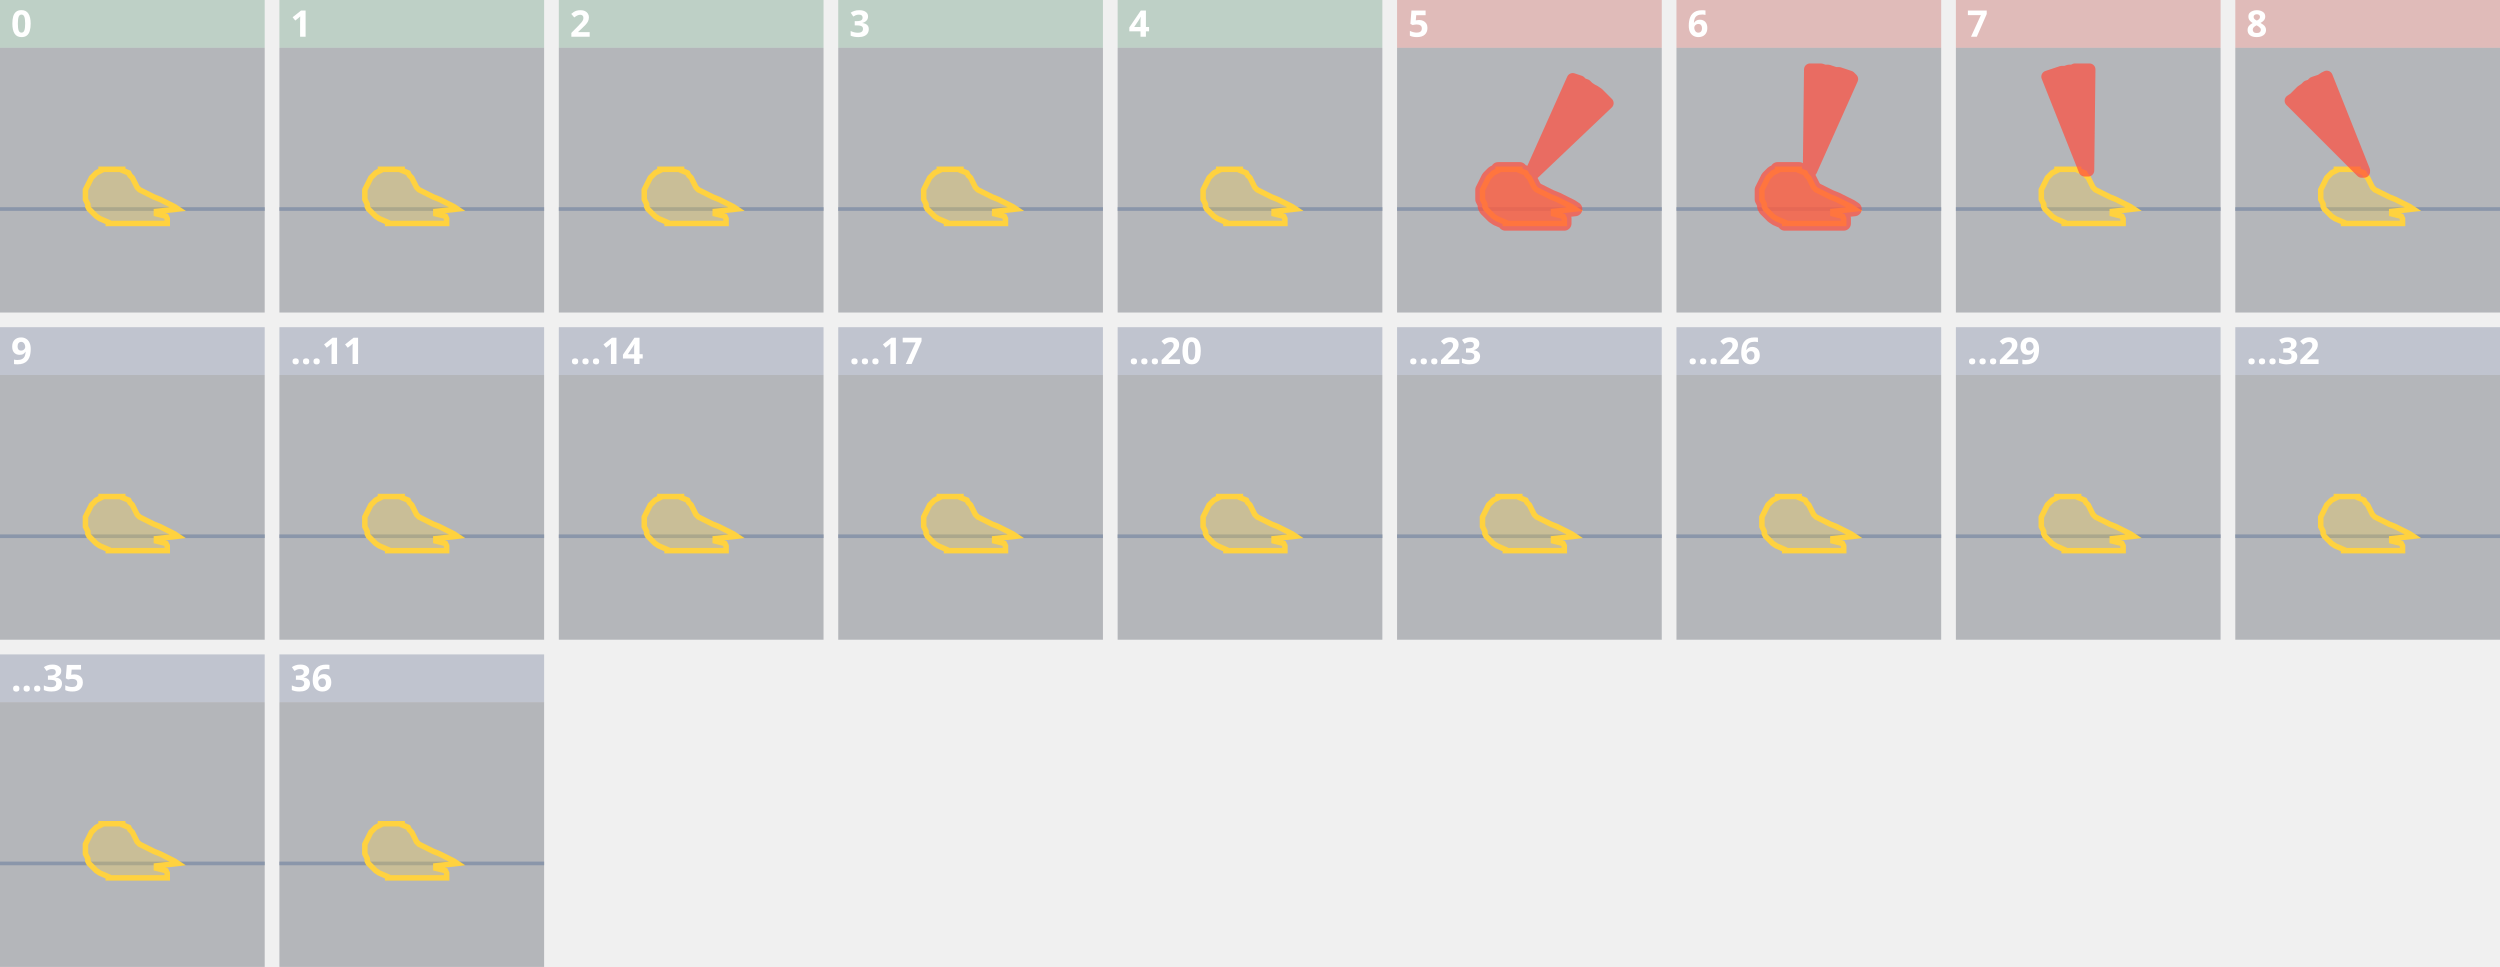
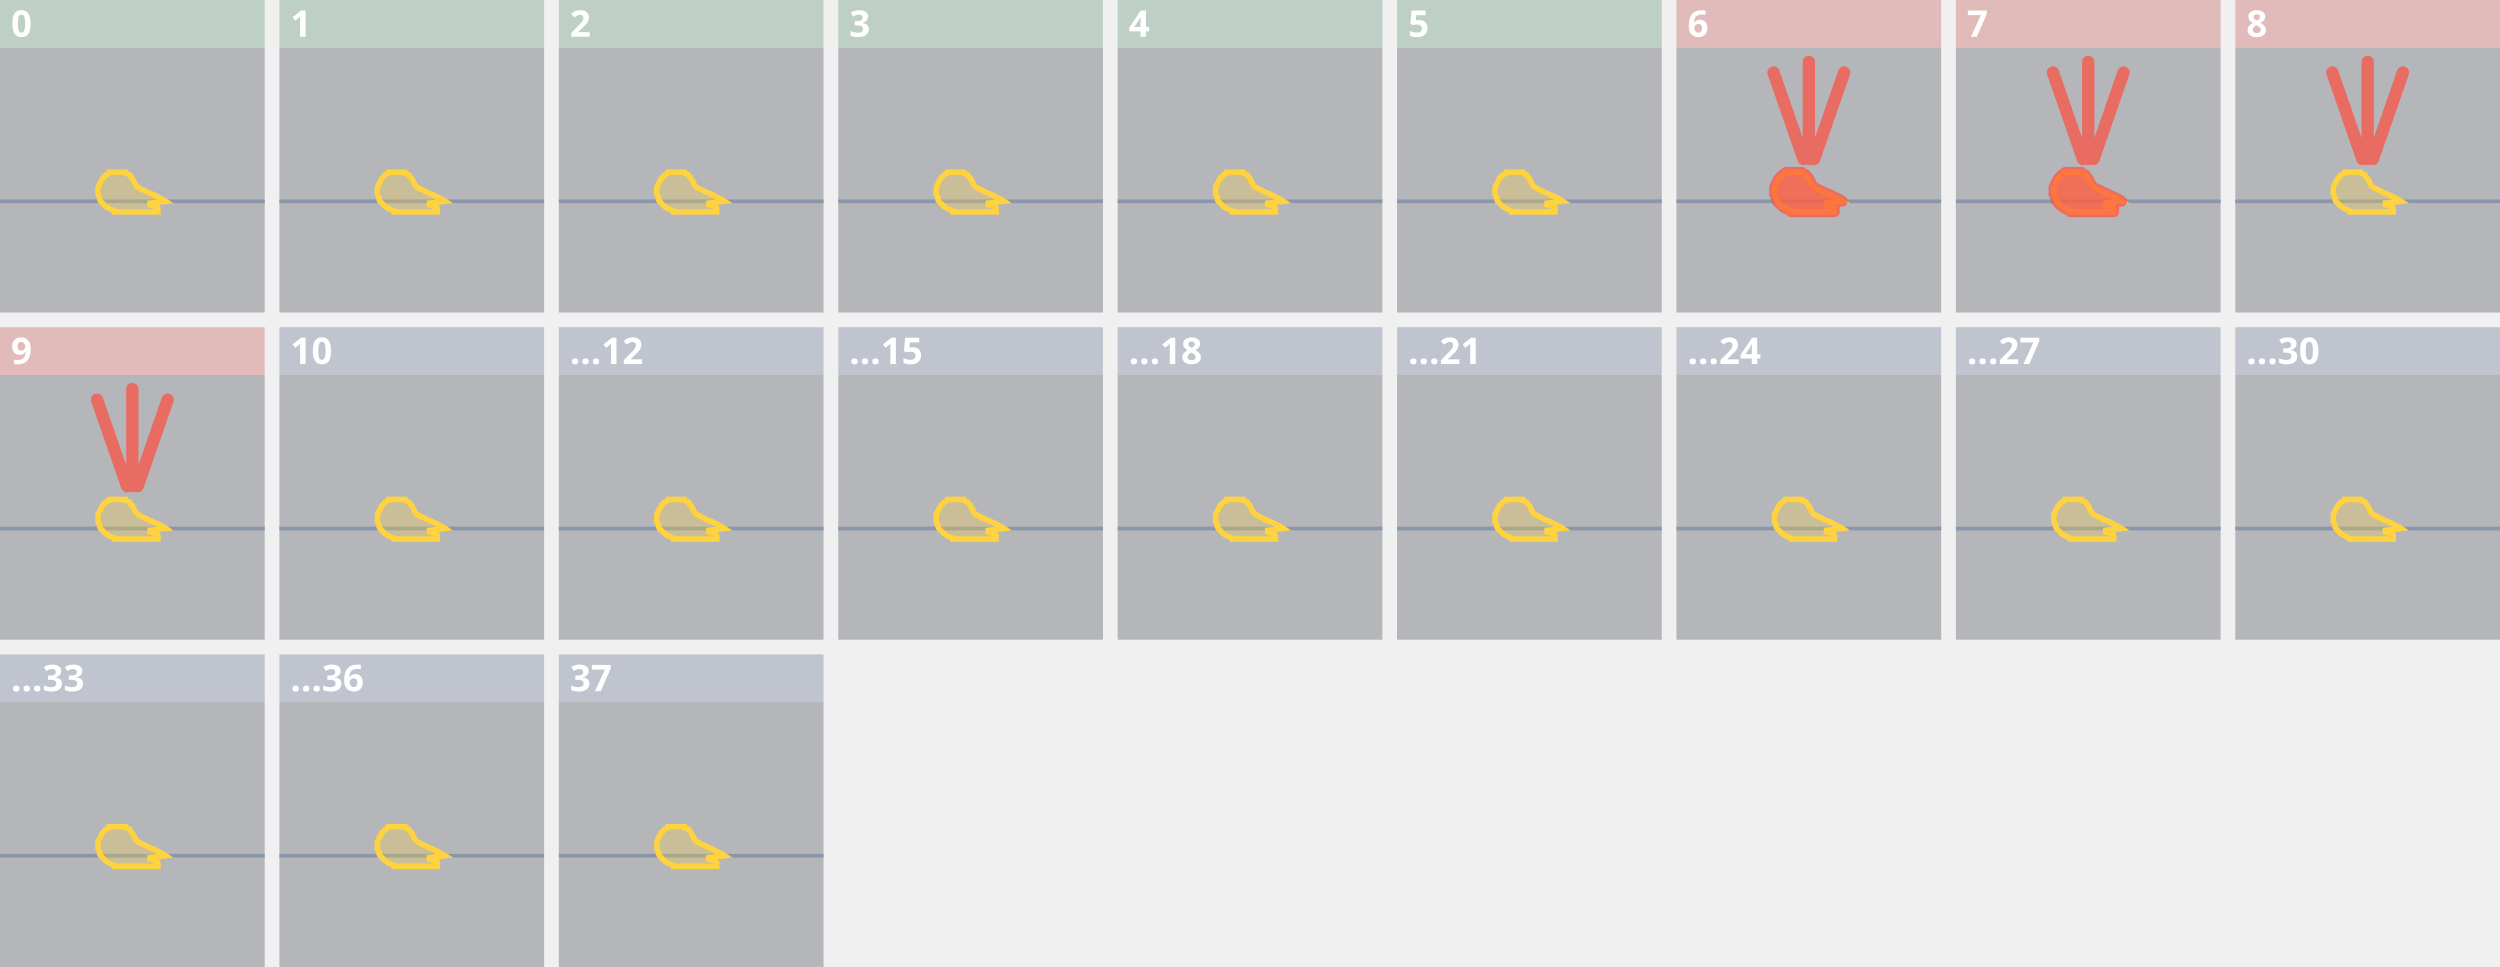
<svg xmlns="http://www.w3.org/2000/svg" viewBox="0 0 680 263" width="680" height="263">
-   <style>text{font:bold 10px sans-serif;fill:#ffffff}.k{fill:#1b2230}.g{stroke:#8a96aa;stroke-width:3.06}use{stroke-width:4.58;fill-opacity:.28}.u{stroke:#ffd23f;fill:#ffd23f}.v{stroke:#4ade80;fill:#4ade80;fill-opacity:.6}.a{stroke:#e879f9;fill:#e879f9}.o{stroke:#22d3ee;fill:#22d3ee;fill-opacity:.5}.H{color:#ff4d3d;fill:#ff4d3d;opacity:.7}.G{color:#3b9cff;fill:#3b9cff;opacity:.75}.S{color:#ffa630;fill:#ffa630;opacity:.75}.T{color:#ffa630;fill:none;stroke:#ffa630;stroke-width:6.11;stroke-dasharray:12.2}.P{color:#c49bff;fill:none;stroke:#c49bff;stroke-width:3.06;stroke-dasharray:9.2}</style>
+   <style>text{font:bold 10px sans-serif;fill:#ffffff}.k{fill:#1b2230}.g{stroke:#8a96aa;stroke-width:4.17}use{stroke-width:6.25;fill-opacity:.28}.u{stroke:#ffd23f;fill:#ffd23f}.v{stroke:#4ade80;fill:#4ade80;fill-opacity:.6}.a{stroke:#e879f9;fill:#e879f9}.o{stroke:#22d3ee;fill:#22d3ee;fill-opacity:.5}.H{color:#ff4d3d;fill:#ff4d3d;opacity:.7}.G{color:#3b9cff;fill:#3b9cff;opacity:.75}.S{color:#ffa630;fill:#ffa630;opacity:.75}.T{color:#ffa630;fill:none;stroke:#ffa630;stroke-width:8.33;stroke-dasharray:16.7}.P{color:#c49bff;fill:none;stroke:#c49bff;stroke-width:4.17;stroke-dasharray:12.5}</style>
  <defs>
    <path id="b0" d="M-26 -9L-8 -9L-8 -8L-3 -6L-2 -4L0 -2L1 0L2 2L3 4L4 6L6 8L10 10L14 12L18 14L23 16L27 18L31 20L35 22L38 24L20 26L20 28L28 30L29 32L29 35L29 36L-20 36L-20 35L-27 32L-30 30L-32 28L-34 26L-36 24L-37 22L-37 20L-38 18L-39 16L-39 14L-39 12L-39 10L-39 8L-38 6L-37 4L-36 2L-35 0L-34 -2L-32 -4L-30 -6L-26 -8Z" />
-     <rect id="K" x="-110" y="-110" width="220" height="220" class="k" />
+     <rect id="K" x="-150" y="-150" width="300" height="300" class="k" />
    <rect id="Ls" width="72" height="13" fill="#3f7d5a" />
    <rect id="La" width="72" height="13" fill="#b8332b" />
    <rect id="Le" width="72" height="13" fill="#46557a" />
  </defs>
  <use href="#Ls" x="0" y="0" />
  <text x="3" y="10">0</text>
-   <svg x="0" y="13" width="72" height="72" viewBox="-110 -110 220 220">
+   <svg x="0" y="13" width="72" height="72" viewBox="-150 -150 300 300">
    <use href="#K" />
-     <line x1="-110" y1="24" x2="110" y2="24" class="g" />
+     <line x1="-150" y1="24" x2="150" y2="24" class="g" />
    <use href="#b0" class="u" />
  </svg>
  <use href="#Ls" x="76" y="0" />
  <text x="79" y="10">1</text>
-   <svg x="76" y="13" width="72" height="72" viewBox="-110 -110 220 220">
+   <svg x="76" y="13" width="72" height="72" viewBox="-150 -150 300 300">
    <use href="#K" />
-     <line x1="-110" y1="24" x2="110" y2="24" class="g" />
+     <line x1="-150" y1="24" x2="150" y2="24" class="g" />
    <use href="#b0" class="u" />
  </svg>
  <use href="#Ls" x="152" y="0" />
  <text x="155" y="10">2</text>
-   <svg x="152" y="13" width="72" height="72" viewBox="-110 -110 220 220">
+   <svg x="152" y="13" width="72" height="72" viewBox="-150 -150 300 300">
    <use href="#K" />
-     <line x1="-110" y1="24" x2="110" y2="24" class="g" />
+     <line x1="-150" y1="24" x2="150" y2="24" class="g" />
    <use href="#b0" class="u" />
  </svg>
  <use href="#Ls" x="228" y="0" />
  <text x="231" y="10">3</text>
-   <svg x="228" y="13" width="72" height="72" viewBox="-110 -110 220 220">
+   <svg x="228" y="13" width="72" height="72" viewBox="-150 -150 300 300">
    <use href="#K" />
-     <line x1="-110" y1="24" x2="110" y2="24" class="g" />
+     <line x1="-150" y1="24" x2="150" y2="24" class="g" />
    <use href="#b0" class="u" />
  </svg>
  <use href="#Ls" x="304" y="0" />
  <text x="307" y="10">4</text>
-   <svg x="304" y="13" width="72" height="72" viewBox="-110 -110 220 220">
+   <svg x="304" y="13" width="72" height="72" viewBox="-150 -150 300 300">
    <use href="#K" />
-     <line x1="-110" y1="24" x2="110" y2="24" class="g" />
+     <line x1="-150" y1="24" x2="150" y2="24" class="g" />
    <use href="#b0" class="u" />
  </svg>
-   <use href="#La" x="380" y="0" />
+   <use href="#Ls" x="380" y="0" />
  <text x="383" y="10">5</text>
-   <svg x="380" y="13" width="72" height="72" viewBox="-110 -110 220 220">
+   <svg x="380" y="13" width="72" height="72" viewBox="-150 -150 300 300">
    <use href="#K" />
-     <line x1="-110" y1="24" x2="110" y2="24" class="g" />
+     <line x1="-150" y1="24" x2="150" y2="24" class="g" />
    <use href="#b0" class="u" />
-     <g class="H">
-       <path d="M36 -84L39 -83L42 -82L44 -80L47 -79L49 -77L52 -75L54 -74L57 -72L59 -70L61 -68L63 -66L65 -64L4 -6L4 -6L4 -7L4 -7L3 -7L3 -7L3 -7L3 -7L3 -7L3 -7L2 -8L2 -8L2 -8Z" stroke="currentColor" stroke-width="10" stroke-linejoin="round" />
-       <path d="M-26 -9L-8 -9L-8 -8L-3 -6L-2 -4L0 -2L1 0L2 2L3 4L4 6L6 8L10 10L14 12L18 14L23 16L27 18L31 20L35 22L38 24L20 26L20 28L28 30L29 32L29 35L29 36L-20 36L-20 35L-27 32L-30 30L-32 28L-34 26L-36 24L-37 22L-37 20L-38 18L-39 16L-39 14L-39 12L-39 10L-39 8L-38 6L-37 4L-36 2L-35 0L-34 -2L-32 -4L-30 -6L-26 -8Z" stroke="currentColor" stroke-width="12" stroke-linejoin="round" />
-     </g>
  </svg>
  <use href="#La" x="456" y="0" />
  <text x="459" y="10">6</text>
-   <svg x="456" y="13" width="72" height="72" viewBox="-110 -110 220 220">
+   <svg x="456" y="13" width="72" height="72" viewBox="-150 -150 300 300">
    <use href="#K" />
-     <line x1="-110" y1="24" x2="110" y2="24" class="g" />
+     <line x1="-150" y1="24" x2="150" y2="24" class="g" />
    <use href="#b0" class="u" />
    <g class="H">
-       <path d="M1 -92L4 -92L7 -92L10 -92L13 -91L16 -91L19 -90L22 -89L25 -89L28 -88L31 -87L34 -86L36 -84L2 -8L2 -8L2 -8L1 -8L1 -8L1 -8L1 -8L1 -8L1 -8L0 -8L0 -8L0 -8L0 -8Z" stroke="currentColor" stroke-width="10" stroke-linejoin="round" />
+       <line x1="0" y1="-24" x2="0" y2="-134" stroke="currentColor" stroke-width="14" stroke-linecap="round" />
+       <line x1="-6" y1="-24" x2="-40" y2="-122" stroke="currentColor" stroke-width="14" stroke-linecap="round" />
+       <line x1="6" y1="-24" x2="40" y2="-122" stroke="currentColor" stroke-width="14" stroke-linecap="round" />
      <path d="M-26 -9L-8 -9L-8 -8L-3 -6L-2 -4L0 -2L1 0L2 2L3 4L4 6L6 8L10 10L14 12L18 14L23 16L27 18L31 20L35 22L38 24L20 26L20 28L28 30L29 32L29 35L29 36L-20 36L-20 35L-27 32L-30 30L-32 28L-34 26L-36 24L-37 22L-37 20L-38 18L-39 16L-39 14L-39 12L-39 10L-39 8L-38 6L-37 4L-36 2L-35 0L-34 -2L-32 -4L-30 -6L-26 -8Z" stroke="currentColor" stroke-width="12" stroke-linejoin="round" />
    </g>
  </svg>
  <use href="#La" x="532" y="0" />
  <text x="535" y="10">7</text>
-   <svg x="532" y="13" width="72" height="72" viewBox="-110 -110 220 220">
+   <svg x="532" y="13" width="72" height="72" viewBox="-150 -150 300 300">
    <use href="#K" />
-     <line x1="-110" y1="24" x2="110" y2="24" class="g" />
+     <line x1="-150" y1="24" x2="150" y2="24" class="g" />
    <use href="#b0" class="u" />
    <g class="H">
-       <path d="M-34 -86L-31 -87L-28 -88L-25 -89L-22 -90L-19 -90L-16 -91L-13 -91L-11 -92L-8 -92L-5 -92L-2 -92L1 -92L0 -8L0 -8L-1 -8L-1 -8L-1 -8L-1 -8L-1 -8L-2 -8L-2 -8L-2 -8L-2 -8L-2 -8L-3 -8Z" stroke="currentColor" stroke-width="10" stroke-linejoin="round" />
+       <line x1="0" y1="-24" x2="0" y2="-134" stroke="currentColor" stroke-width="14" stroke-linecap="round" />
+       <line x1="-6" y1="-24" x2="-40" y2="-122" stroke="currentColor" stroke-width="14" stroke-linecap="round" />
+       <line x1="6" y1="-24" x2="40" y2="-122" stroke="currentColor" stroke-width="14" stroke-linecap="round" />
+       <path d="M-26 -9L-8 -9L-8 -8L-3 -6L-2 -4L0 -2L1 0L2 2L3 4L4 6L6 8L10 10L14 12L18 14L23 16L27 18L31 20L35 22L38 24L20 26L20 28L28 30L29 32L29 35L29 36L-20 36L-20 35L-27 32L-30 30L-32 28L-34 26L-36 24L-37 22L-37 20L-38 18L-39 16L-39 14L-39 12L-39 10L-39 8L-38 6L-37 4L-36 2L-35 0L-34 -2L-32 -4L-30 -6L-26 -8Z" stroke="currentColor" stroke-width="12" stroke-linejoin="round" />
    </g>
  </svg>
  <use href="#La" x="608" y="0" />
  <text x="611" y="10">8</text>
-   <svg x="608" y="13" width="72" height="72" viewBox="-110 -110 220 220">
+   <svg x="608" y="13" width="72" height="72" viewBox="-150 -150 300 300">
    <use href="#K" />
-     <line x1="-110" y1="24" x2="110" y2="24" class="g" />
+     <line x1="-150" y1="24" x2="150" y2="24" class="g" />
    <use href="#b0" class="u" />
    <g class="H">
-       <path d="M-64 -66L-61 -68L-59 -70L-57 -72L-55 -74L-52 -76L-50 -78L-47 -79L-45 -81L-42 -82L-39 -83L-36 -85L-34 -86L-3 -8L-3 -8L-3 -8L-3 -8L-3 -7L-4 -7L-4 -7L-4 -7L-4 -7L-4 -7L-4 -7L-4 -7L-5 -7Z" stroke="currentColor" stroke-width="10" stroke-linejoin="round" />
+       <line x1="0" y1="-24" x2="0" y2="-134" stroke="currentColor" stroke-width="14" stroke-linecap="round" />
+       <line x1="-6" y1="-24" x2="-40" y2="-122" stroke="currentColor" stroke-width="14" stroke-linecap="round" />
+       <line x1="6" y1="-24" x2="40" y2="-122" stroke="currentColor" stroke-width="14" stroke-linecap="round" />
    </g>
  </svg>
-   <use href="#Le" x="0" y="89" />
+   <use href="#La" x="0" y="89" />
  <text x="3" y="99">9</text>
-   <svg x="0" y="102" width="72" height="72" viewBox="-110 -110 220 220">
+   <svg x="0" y="102" width="72" height="72" viewBox="-150 -150 300 300">
    <use href="#K" />
-     <line x1="-110" y1="24" x2="110" y2="24" class="g" />
+     <line x1="-150" y1="24" x2="150" y2="24" class="g" />
    <use href="#b0" class="u" />
+     <g class="H">
+       <line x1="0" y1="-24" x2="0" y2="-134" stroke="currentColor" stroke-width="14" stroke-linecap="round" />
+       <line x1="-6" y1="-24" x2="-40" y2="-122" stroke="currentColor" stroke-width="14" stroke-linecap="round" />
+       <line x1="6" y1="-24" x2="40" y2="-122" stroke="currentColor" stroke-width="14" stroke-linecap="round" />
+     </g>
  </svg>
  <use href="#Le" x="76" y="89" />
-   <text x="79" y="99">…11</text>
-   <svg x="76" y="102" width="72" height="72" viewBox="-110 -110 220 220">
+   <text x="79" y="99">10</text>
+   <svg x="76" y="102" width="72" height="72" viewBox="-150 -150 300 300">
    <use href="#K" />
-     <line x1="-110" y1="24" x2="110" y2="24" class="g" />
+     <line x1="-150" y1="24" x2="150" y2="24" class="g" />
    <use href="#b0" class="u" />
  </svg>
  <use href="#Le" x="152" y="89" />
-   <text x="155" y="99">…14</text>
-   <svg x="152" y="102" width="72" height="72" viewBox="-110 -110 220 220">
+   <text x="155" y="99">…12</text>
+   <svg x="152" y="102" width="72" height="72" viewBox="-150 -150 300 300">
    <use href="#K" />
-     <line x1="-110" y1="24" x2="110" y2="24" class="g" />
+     <line x1="-150" y1="24" x2="150" y2="24" class="g" />
    <use href="#b0" class="u" />
  </svg>
  <use href="#Le" x="228" y="89" />
-   <text x="231" y="99">…17</text>
-   <svg x="228" y="102" width="72" height="72" viewBox="-110 -110 220 220">
+   <text x="231" y="99">…15</text>
+   <svg x="228" y="102" width="72" height="72" viewBox="-150 -150 300 300">
    <use href="#K" />
-     <line x1="-110" y1="24" x2="110" y2="24" class="g" />
+     <line x1="-150" y1="24" x2="150" y2="24" class="g" />
    <use href="#b0" class="u" />
  </svg>
  <use href="#Le" x="304" y="89" />
-   <text x="307" y="99">…20</text>
-   <svg x="304" y="102" width="72" height="72" viewBox="-110 -110 220 220">
+   <text x="307" y="99">…18</text>
+   <svg x="304" y="102" width="72" height="72" viewBox="-150 -150 300 300">
    <use href="#K" />
-     <line x1="-110" y1="24" x2="110" y2="24" class="g" />
+     <line x1="-150" y1="24" x2="150" y2="24" class="g" />
    <use href="#b0" class="u" />
  </svg>
  <use href="#Le" x="380" y="89" />
-   <text x="383" y="99">…23</text>
-   <svg x="380" y="102" width="72" height="72" viewBox="-110 -110 220 220">
+   <text x="383" y="99">…21</text>
+   <svg x="380" y="102" width="72" height="72" viewBox="-150 -150 300 300">
    <use href="#K" />
-     <line x1="-110" y1="24" x2="110" y2="24" class="g" />
+     <line x1="-150" y1="24" x2="150" y2="24" class="g" />
    <use href="#b0" class="u" />
  </svg>
  <use href="#Le" x="456" y="89" />
-   <text x="459" y="99">…26</text>
-   <svg x="456" y="102" width="72" height="72" viewBox="-110 -110 220 220">
+   <text x="459" y="99">…24</text>
+   <svg x="456" y="102" width="72" height="72" viewBox="-150 -150 300 300">
    <use href="#K" />
-     <line x1="-110" y1="24" x2="110" y2="24" class="g" />
+     <line x1="-150" y1="24" x2="150" y2="24" class="g" />
    <use href="#b0" class="u" />
  </svg>
  <use href="#Le" x="532" y="89" />
-   <text x="535" y="99">…29</text>
-   <svg x="532" y="102" width="72" height="72" viewBox="-110 -110 220 220">
+   <text x="535" y="99">…27</text>
+   <svg x="532" y="102" width="72" height="72" viewBox="-150 -150 300 300">
    <use href="#K" />
-     <line x1="-110" y1="24" x2="110" y2="24" class="g" />
+     <line x1="-150" y1="24" x2="150" y2="24" class="g" />
    <use href="#b0" class="u" />
  </svg>
  <use href="#Le" x="608" y="89" />
-   <text x="611" y="99">…32</text>
-   <svg x="608" y="102" width="72" height="72" viewBox="-110 -110 220 220">
+   <text x="611" y="99">…30</text>
+   <svg x="608" y="102" width="72" height="72" viewBox="-150 -150 300 300">
    <use href="#K" />
-     <line x1="-110" y1="24" x2="110" y2="24" class="g" />
+     <line x1="-150" y1="24" x2="150" y2="24" class="g" />
    <use href="#b0" class="u" />
  </svg>
  <use href="#Le" x="0" y="178" />
-   <text x="3" y="188">…35</text>
-   <svg x="0" y="191" width="72" height="72" viewBox="-110 -110 220 220">
+   <text x="3" y="188">…33</text>
+   <svg x="0" y="191" width="72" height="72" viewBox="-150 -150 300 300">
    <use href="#K" />
-     <line x1="-110" y1="24" x2="110" y2="24" class="g" />
+     <line x1="-150" y1="24" x2="150" y2="24" class="g" />
    <use href="#b0" class="u" />
  </svg>
  <use href="#Le" x="76" y="178" />
-   <text x="79" y="188">36</text>
-   <svg x="76" y="191" width="72" height="72" viewBox="-110 -110 220 220">
+   <text x="79" y="188">…36</text>
+   <svg x="76" y="191" width="72" height="72" viewBox="-150 -150 300 300">
    <use href="#K" />
-     <line x1="-110" y1="24" x2="110" y2="24" class="g" />
+     <line x1="-150" y1="24" x2="150" y2="24" class="g" />
+     <use href="#b0" class="u" />
+   </svg>
+   <use href="#Le" x="152" y="178" />
+   <text x="155" y="188">37</text>
+   <svg x="152" y="191" width="72" height="72" viewBox="-150 -150 300 300">
+     <use href="#K" />
+     <line x1="-150" y1="24" x2="150" y2="24" class="g" />
    <use href="#b0" class="u" />
  </svg>
</svg>
